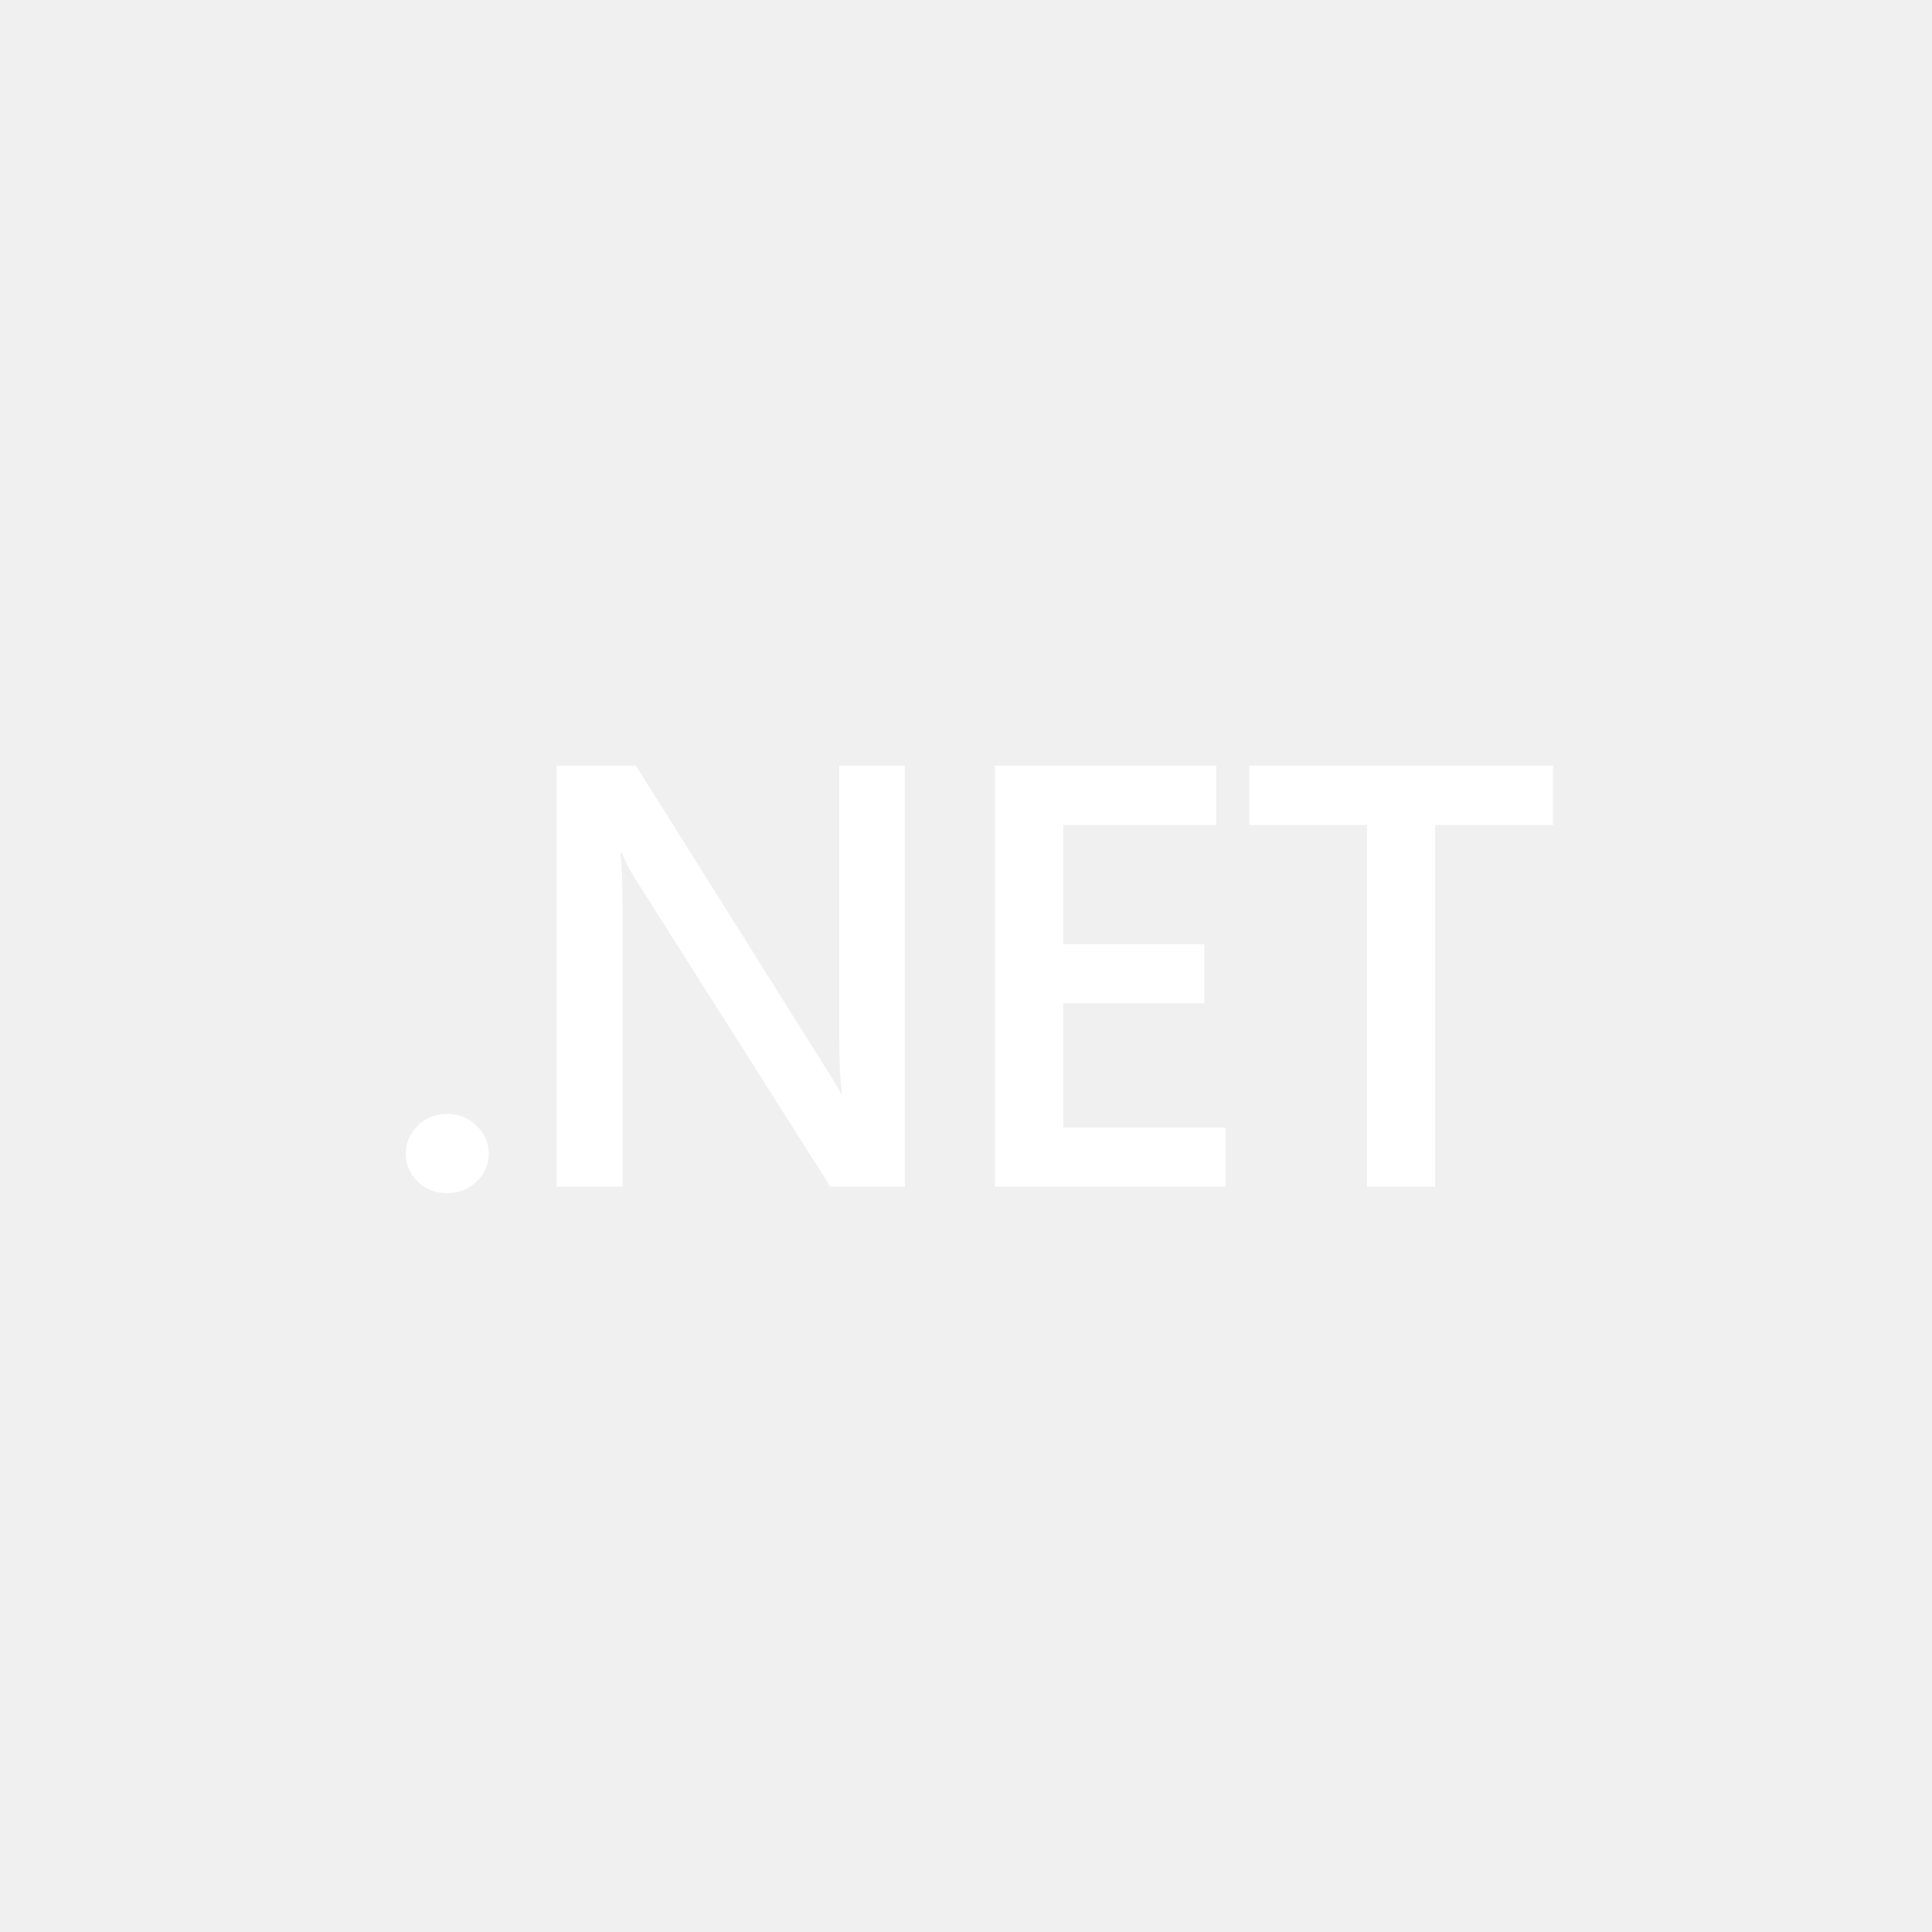
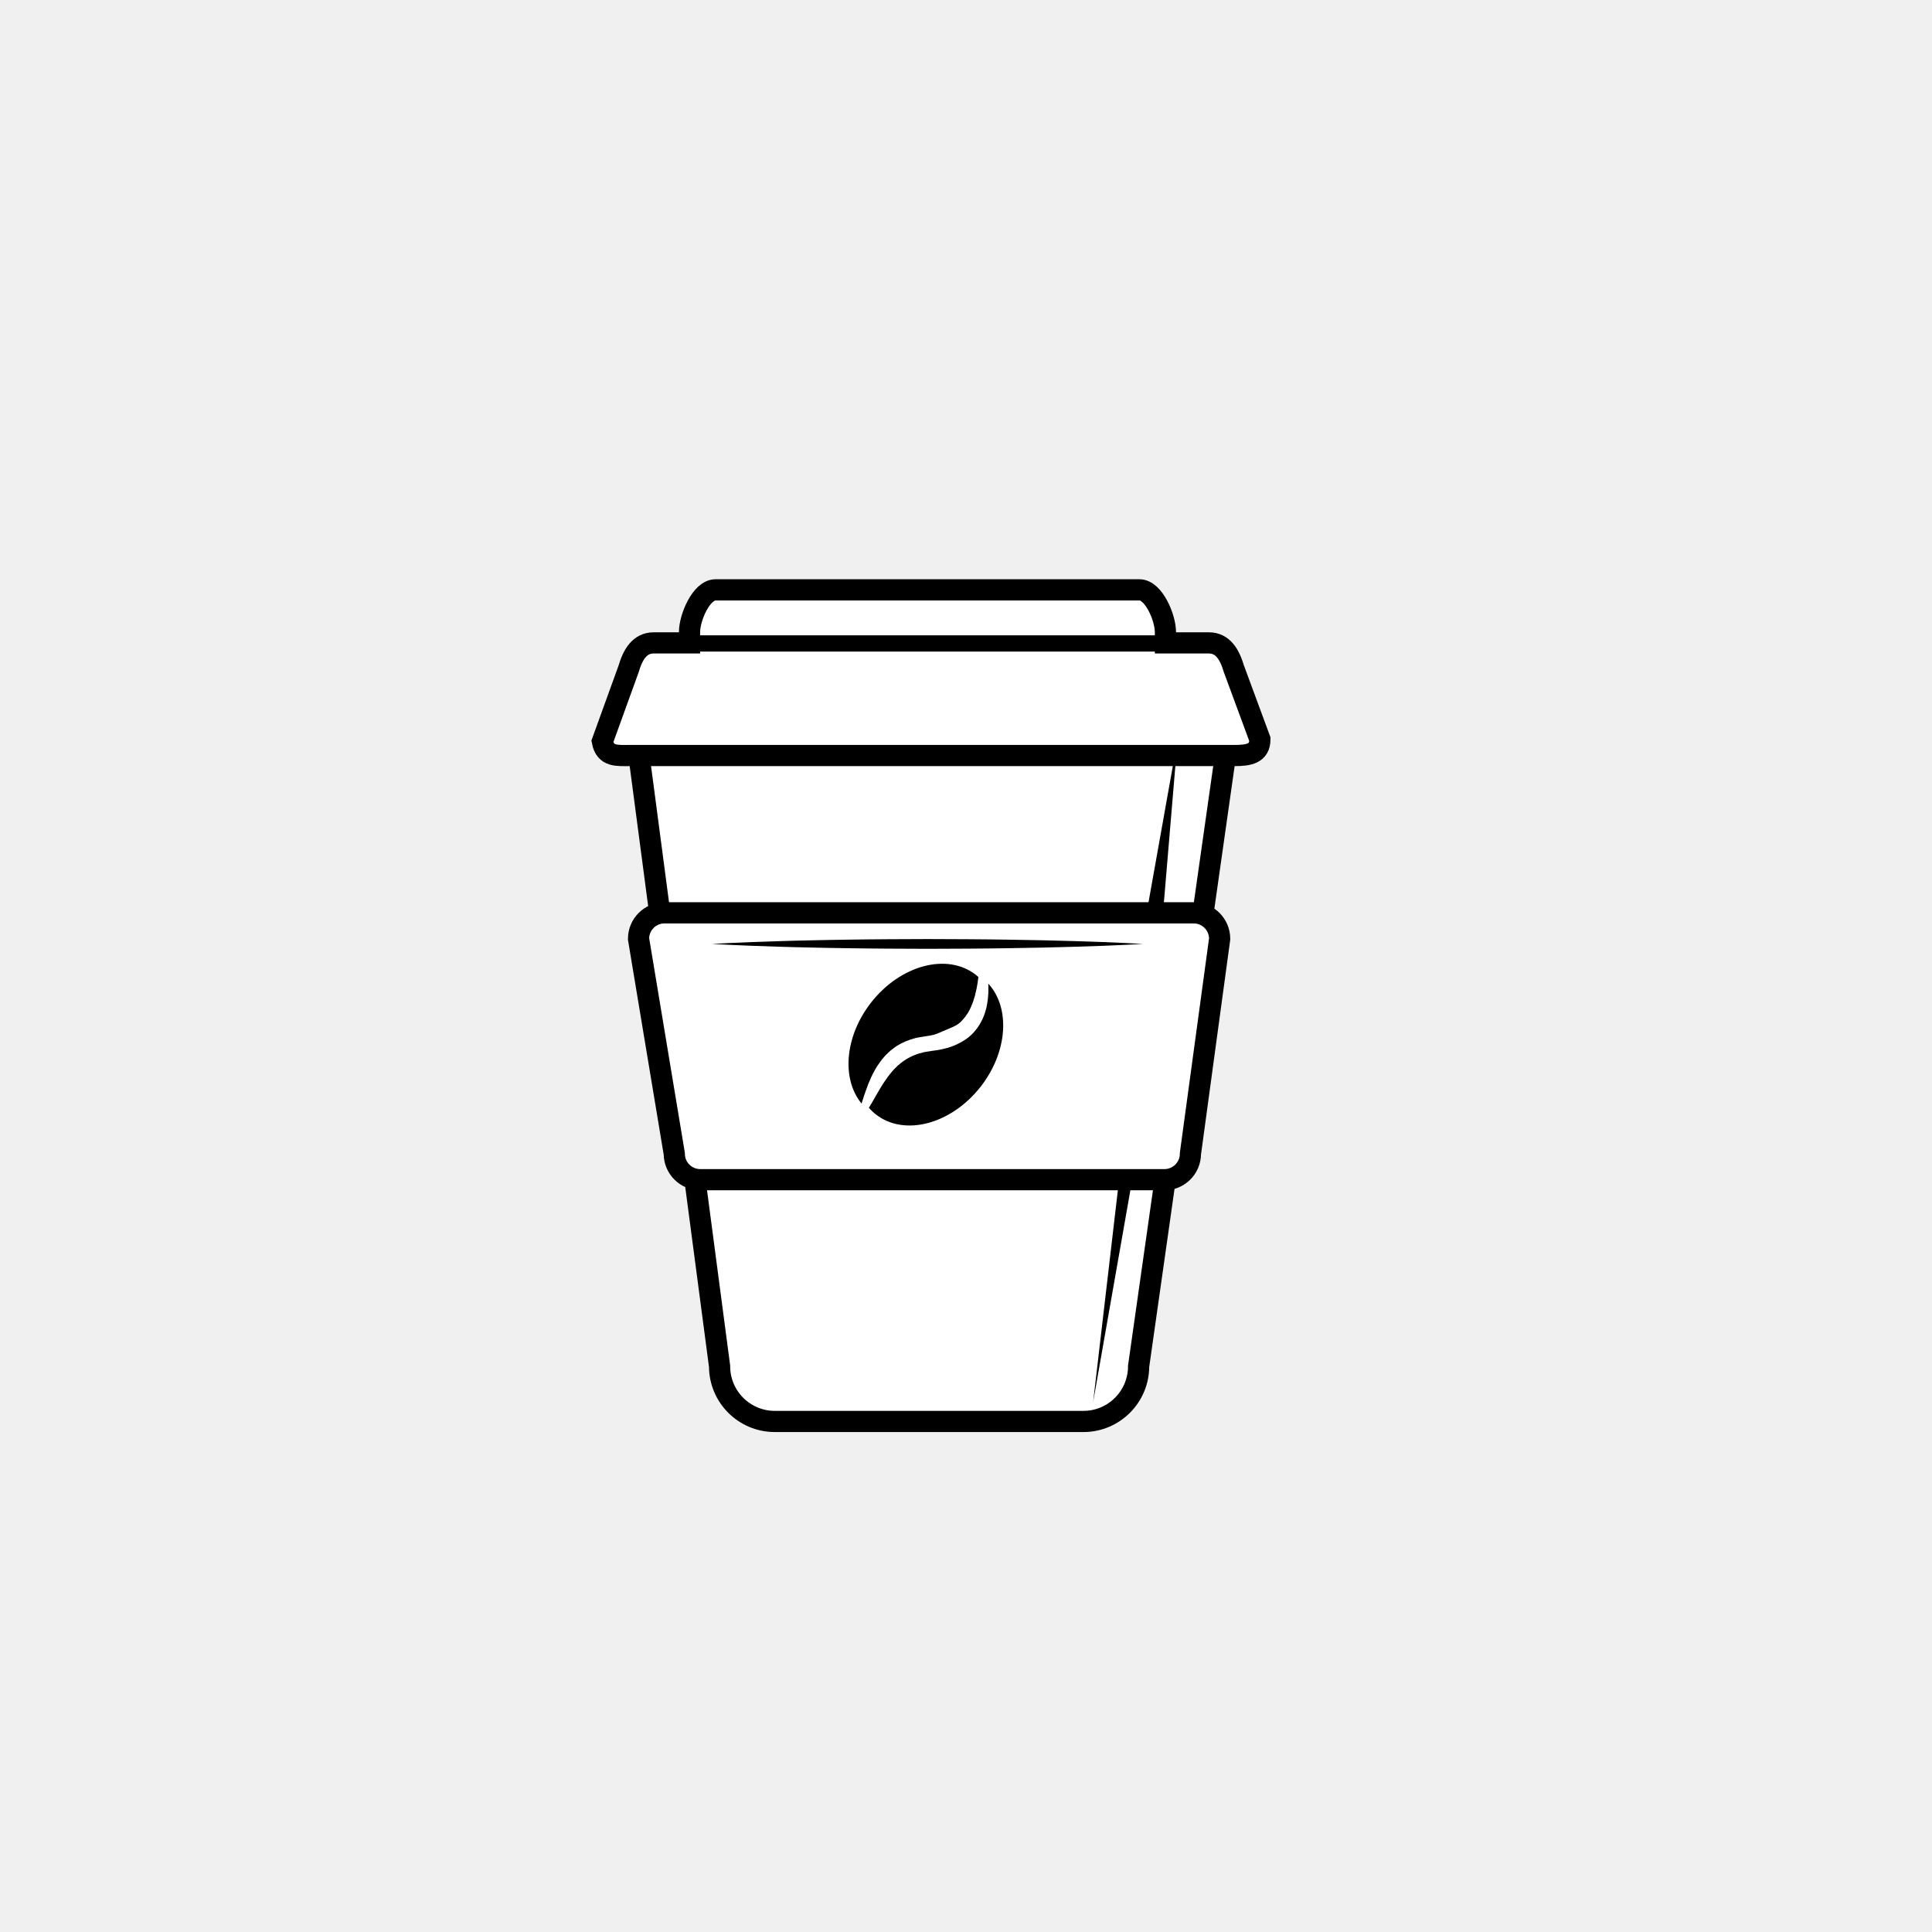
- <svg xmlns="http://www.w3.org/2000/svg" width="456" height="456" viewBox="0 0 456 456" version="1.1" xml:space="preserve" style="fill-rule:evenodd;clip-rule:evenodd;stroke-linejoin:round;stroke-miterlimit:2;">
-   <path d="m 105.5,281.609 c -2.703,0 -5.001,-0.9 -6.893,-2.702 -1.892,-1.848 -2.838,-4.042 -2.838,-6.582 0,-2.587 0.946,-4.804 2.838,-6.652 1.892,-1.848 4.19,-2.772 6.893,-2.772 2.748,0 5.068,0.924 6.96,2.772 1.937,1.848 2.906,4.064 2.906,6.652 0,2.54 -0.968,4.734 -2.906,6.582 -1.892,1.802 -4.212,2.702 -6.96,2.702 z" style="fill:#ffffff;fill-rule:nonzero;stroke-width:0.838" />
-   <path d="M 213.561,280.084 H 195.99 L 149.7,207.054 c -1.171,-1.848 -2.14,-3.765 -2.906,-5.751 h -0.406 c 0.361,2.125 0.541,6.675 0.541,13.65 v 65.132 h -15.543 v -99.36 h 18.719 l 44.737,71.298 c 1.892,2.957 3.109,4.989 3.649,6.098 h 0.27 c -0.45,-2.632 -0.676,-7.09 -0.676,-13.373 v -64.023 h 15.476 z" style="fill:#ffffff;fill-rule:nonzero;stroke-width:0.838" />
-   <path d="m 289.251,280.084 h -54.401 v -99.36 h 52.238 v 13.997 h -36.154 v 28.131 h 33.316 v 13.927 h -33.316 v 29.378 h 38.316 z" style="fill:#ffffff;fill-rule:nonzero;stroke-width:0.838" />
-   <path d="M 366.565,194.721 H 338.722 v 85.363 h -16.084 v -85.363 h -27.775 v -13.997 h 71.701 z" style="fill:#ffffff;fill-rule:nonzero;stroke-width:0.838" />
+ <svg xmlns="http://www.w3.org/2000/svg" version="1.1" id="Réteg_3" x="0px" y="0px" width="456px" height="456px" viewBox="0 0 456 456" enable-background="new 0 0 456 456" xml:space="preserve">
+   <path fill="#FFFFFF" stroke="#000000" stroke-width="5" stroke-miterlimit="10" d="M268.744,322.466  c0,7.199-5.836,13.034-13.034,13.034h-72.839c-7.199,0-13.034-5.836-13.034-13.034l-19.935-151.045  c0-7.199,5.836-13.034,13.034-13.034h114.242c7.199,0,13.034,5.836,13.034,13.034L268.744,322.466z" />
+   <path fill="#FFFFFF" stroke="#000000" stroke-width="5" stroke-miterlimit="10" d="M280.97,272.301c0,3.387-2.746,6.134-6.134,6.134  H165.278c-3.387,0-6.134-2.746-6.134-6.134l-8.434-50.716c0-3.387,2.746-6.134,6.134-6.134h124.893c3.387,0,6.134,2.746,6.134,6.134  L280.97,272.301z" />
+   <g>
+     <polygon points="270.677,215.202 277.945,174.488 274.479,215.701  " />
+   </g>
+   <g>
+     <polygon points="267.195,278.657 258.01,330.9 264.16,278.213  " />
+   </g>
+   <g>
+     <path d="M168.048,222.791c0,0,6.358-0.385,15.893-0.657c2.384-0.071,4.967-0.149,7.699-0.198c2.732-0.056,5.612-0.127,8.593-0.155   c2.98-0.03,6.059-0.094,9.188-0.099c3.129-0.013,6.308-0.027,9.487-0.04c3.179,0.013,6.358,0.026,9.487,0.039   c3.129,0.001,6.208,0.068,9.188,0.098c5.96,0.081,11.523,0.204,16.291,0.353c9.537,0.274,15.893,0.66,15.893,0.66   s-6.358,0.387-15.893,0.66c-4.768,0.149-10.331,0.272-16.291,0.353c-2.98,0.029-6.059,0.097-9.188,0.098   c-3.129,0.013-6.308,0.026-9.487,0.039c-3.179-0.013-6.358-0.027-9.487-0.04c-3.129-0.005-6.208-0.069-9.188-0.099   c-2.98-0.028-5.861-0.099-8.593-0.155c-2.732-0.049-5.314-0.126-7.699-0.198C174.405,223.176,168.048,222.791,168.048,222.791z" />
+   </g>
+   <path fill="#FFFFFF" stroke="#000000" stroke-width="5" stroke-miterlimit="10" d="M291.235,157.875  c-1.022-3.45-2.641-6.134-5.899-6.134H275.07v-2.555c0-3.387-2.746-9.967-6.134-9.967H168.878c-3.387,0-6.134,6.58-6.134,9.967  v2.555h-8.477c-3.258,0-4.904,2.723-5.899,6.134l-6.197,17.123c0.703,3.706,3.472,3.322,6.73,3.322H291.47  c3.258,0,5.899-0.446,5.899-3.834L291.235,157.875z" />
+   <rect x="159.869" y="149.953" width="122.421" height="3.834" />
+   <g>
+     <path d="M203.638,259.553c0.214-0.639,0.451-1.421,0.779-2.307c0.313-0.89,0.697-1.895,1.196-2.971   c0.508-1.072,1.096-2.243,1.934-3.379c0.386-0.588,0.877-1.133,1.362-1.708c0.255-0.276,0.538-0.534,0.817-0.8   c0.271-0.277,0.576-0.521,0.894-0.754c1.234-1.004,2.696-1.739,4.26-2.271c0.403-0.118,0.808-0.237,1.214-0.356   c0.411-0.122,0.744-0.145,1.122-0.219l1.166-0.193l1.05-0.159c1.388-0.232,1.993-0.557,3.226-1.099   c1.231-0.534,3.15-1.195,4.047-2.097c0.892-0.894,1.673-1.894,2.196-3.001c0.294-0.534,0.47-1.113,0.712-1.647   c0.172-0.56,0.371-1.099,0.51-1.632c0.126-0.541,0.246-1.059,0.36-1.552c0.09-0.503,0.175-0.98,0.255-1.428   c0.073-0.496,0.133-0.956,0.188-1.382c-0.207-0.186-0.421-0.366-0.643-0.539c-6.743-5.24-17.817-2.27-24.735,6.633   c-6.194,7.972-6.95,17.993-2.201,23.765C203.43,260.194,203.527,259.894,203.638,259.553z" />
+     <path d="M233.256,232.155c0.01,0.192,0.019,0.389,0.023,0.594c0.001,0.471,0.002,0.971,0.003,1.499   c-0.022,0.531-0.09,1.091-0.138,1.679c-0.067,0.587-0.199,1.201-0.307,1.841c-0.076,0.318-0.179,0.638-0.274,0.965   c-0.1,0.327-0.184,0.663-0.335,0.989c-0.483,1.338-1.292,2.699-2.375,3.905c-1.076,1.23-2.507,2.164-3.99,2.855   c-0.745,0.365-1.514,0.616-2.292,0.858c-0.388,0.121-0.778,0.189-1.168,0.285c-0.39,0.09-0.782,0.186-1.171,0.232l-1.169,0.165   l-1.045,0.164c-0.354,0.067-0.765,0.1-1.072,0.189l-0.936,0.251c-0.313,0.061-0.624,0.206-0.935,0.325   c-0.307,0.13-0.635,0.211-0.923,0.375c-0.294,0.153-0.587,0.305-0.876,0.455c-0.293,0.148-0.551,0.354-0.827,0.524   c-0.276,0.173-0.544,0.355-0.784,0.572c-0.245,0.21-0.503,0.403-0.744,0.612c-0.456,0.451-0.929,0.873-1.321,1.362   c-0.824,0.935-1.512,1.934-2.134,2.874c-0.597,0.958-1.139,1.857-1.602,2.673c-0.47,0.817-0.879,1.53-1.216,2.116   c-0.212,0.374-0.405,0.685-0.57,0.947c0.504,0.581,1.066,1.117,1.686,1.599c6.743,5.24,17.817,2.27,24.735-6.633   C237.881,248.218,238.492,237.829,233.256,232.155z" />
+   </g>
</svg>
